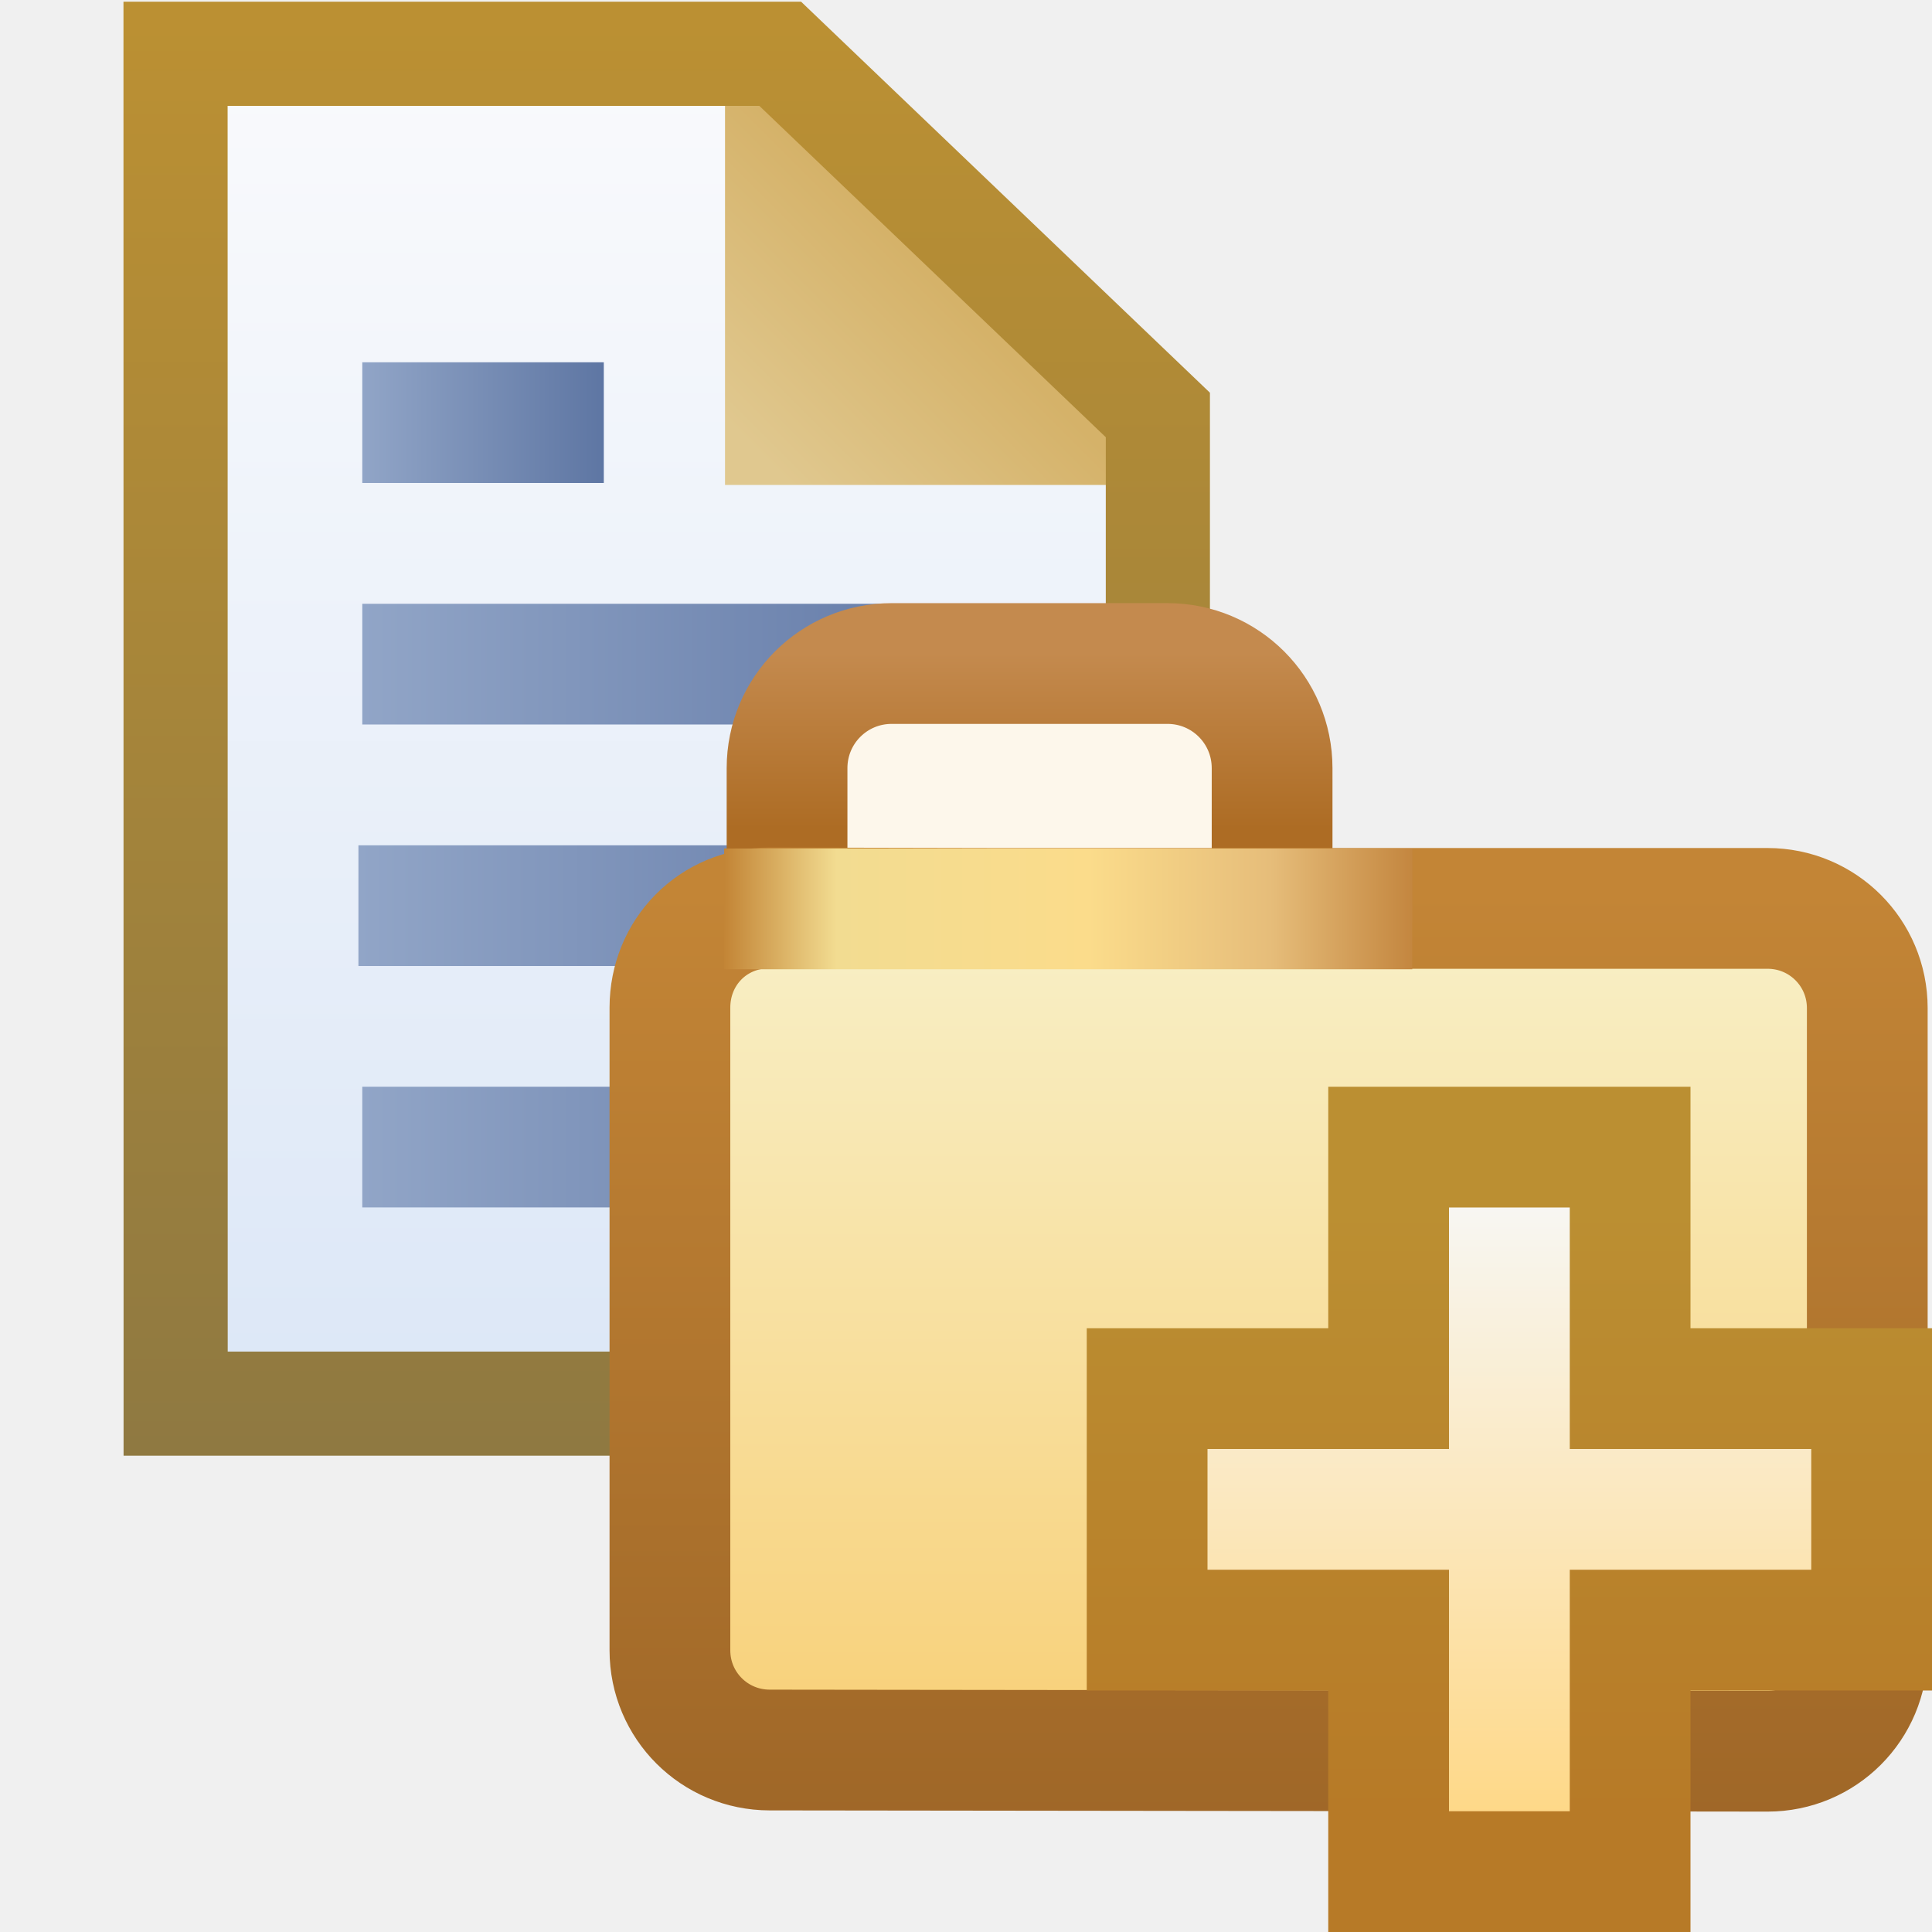
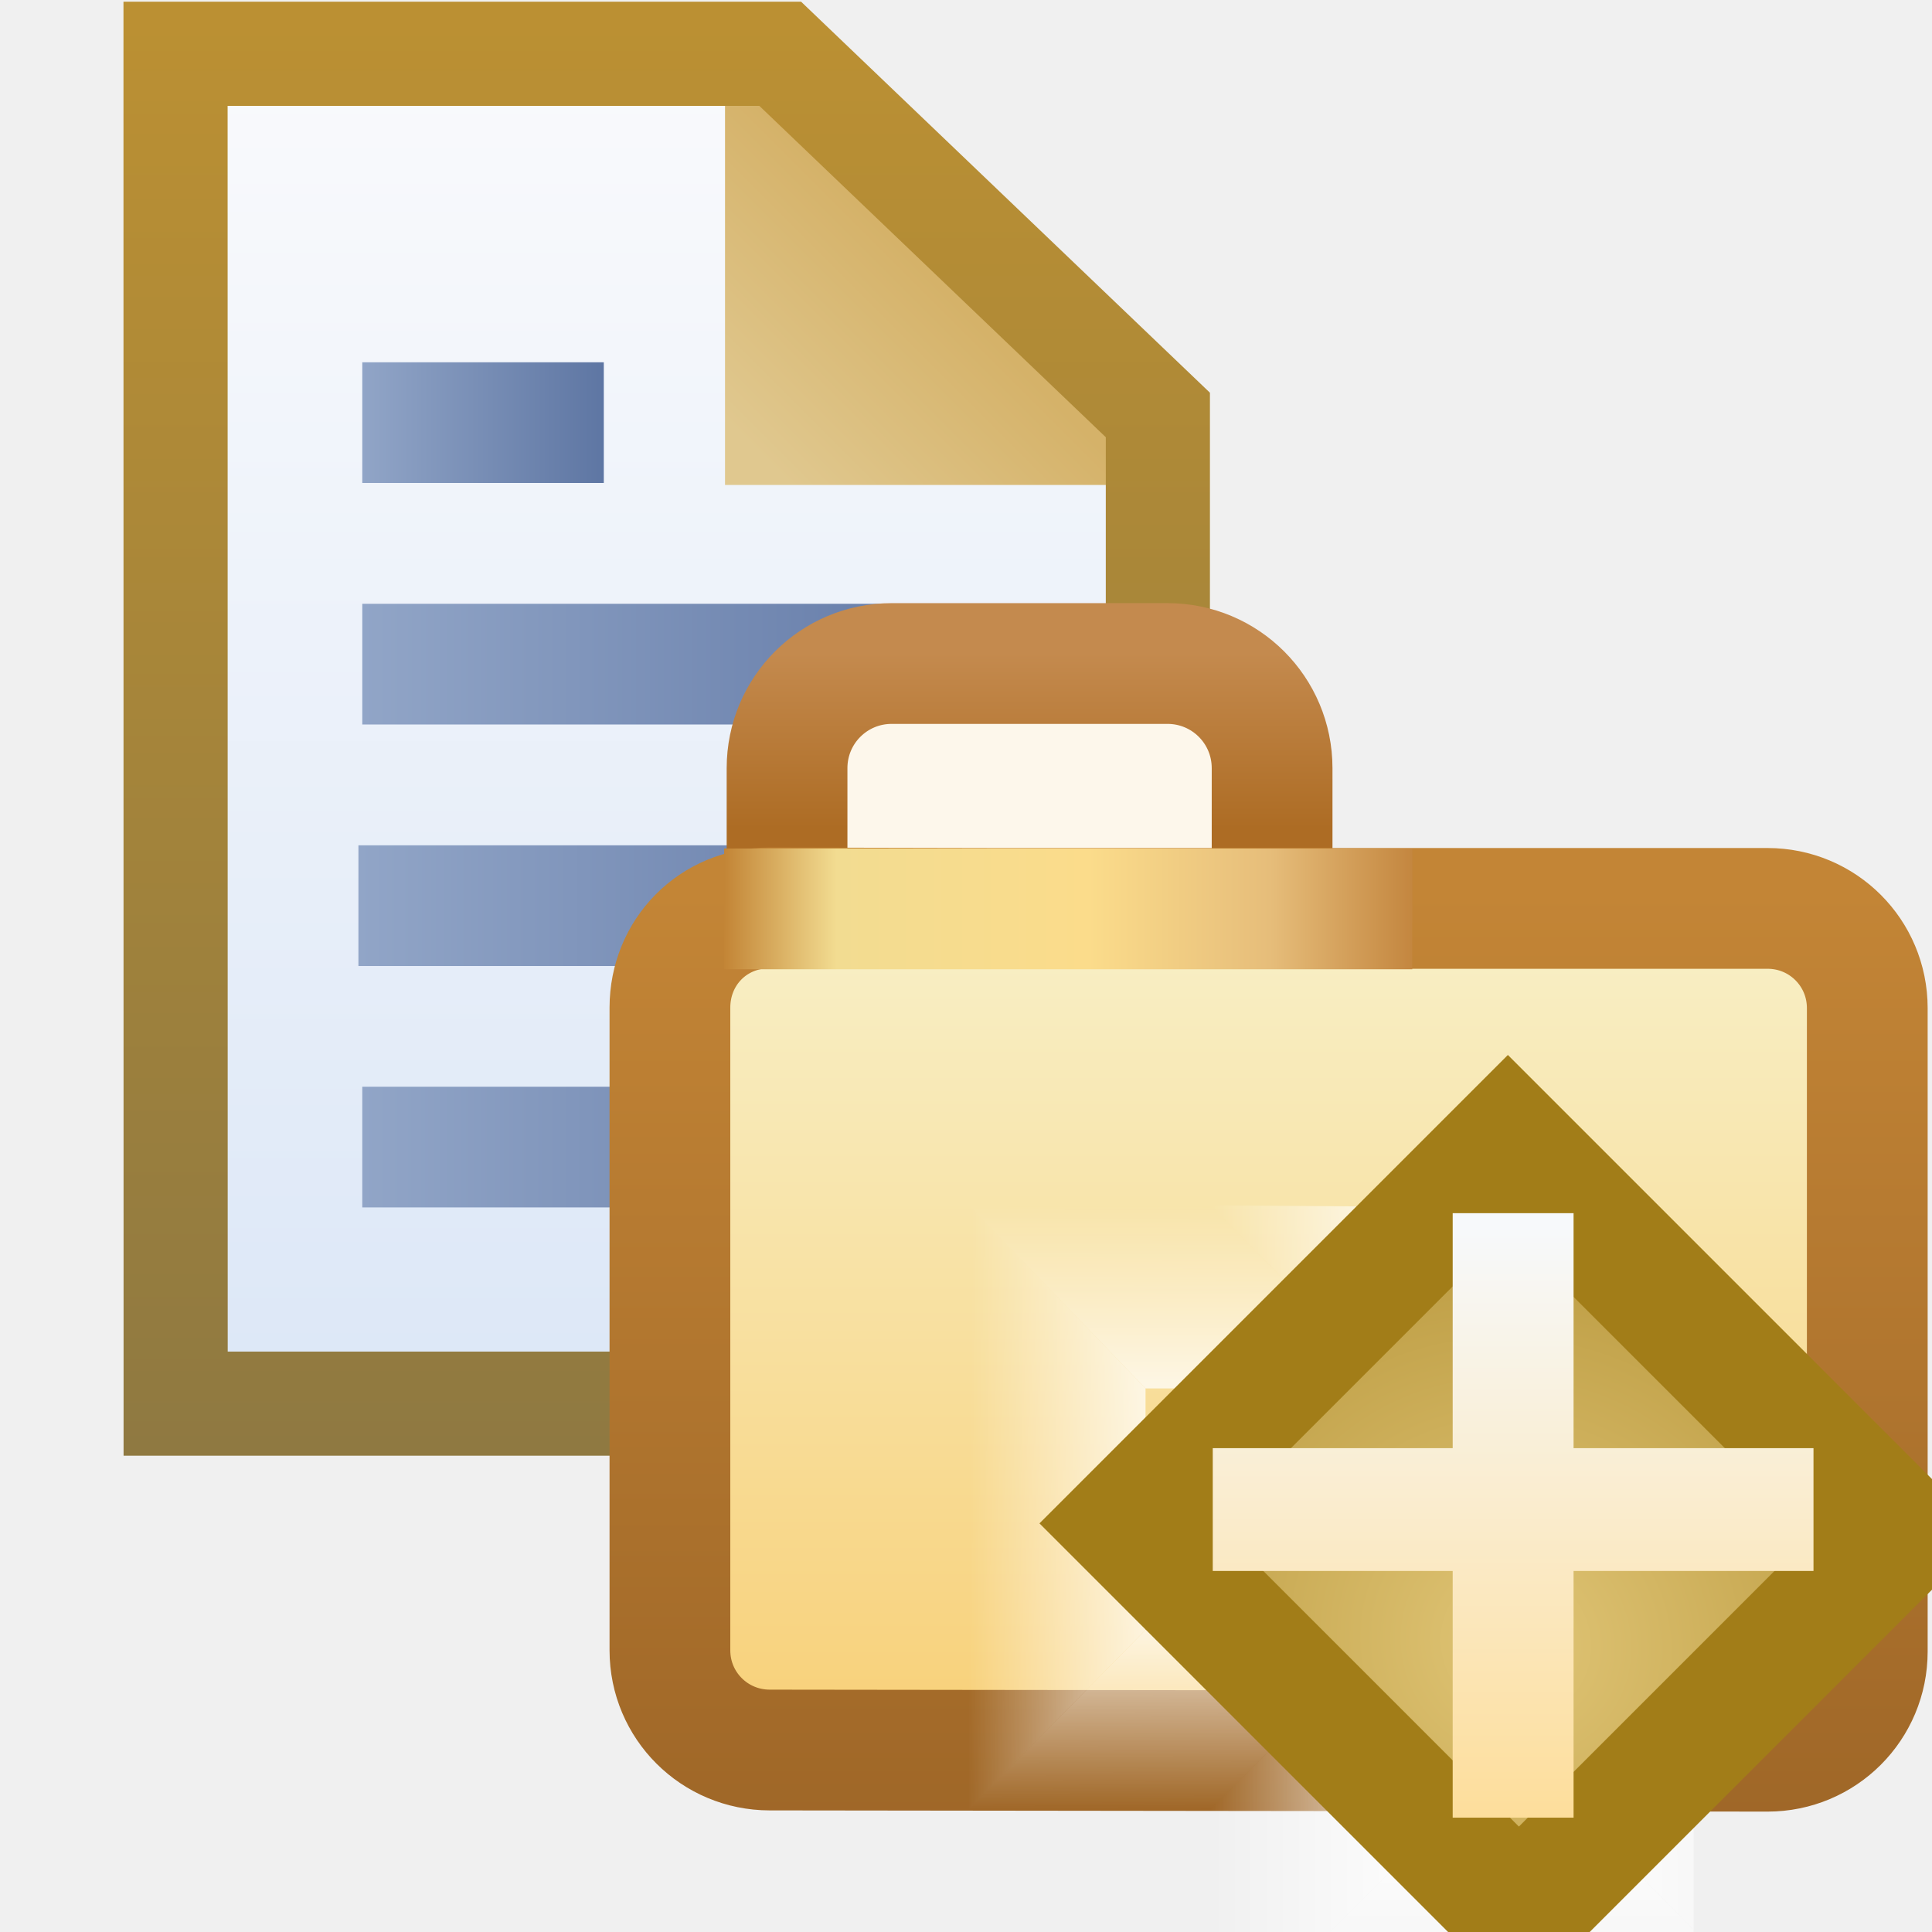
<svg xmlns="http://www.w3.org/2000/svg" xmlns:xlink="http://www.w3.org/1999/xlink" width="16" height="16" id="svg2" version="1.1">
  <defs id="defs4">
    <linearGradient id="linearGradient12028">
      <stop style="stop-color:#bb8f32;stop-opacity:1;" offset="0" id="stop12030" />
      <stop style="stop-color:#b77a27;stop-opacity:1" offset="1" id="stop12032" />
    </linearGradient>
    <linearGradient gradientTransform="translate(-1.977903,-3.363021)" xlink:href="#linearGradient4994-6" id="linearGradient4101" gradientUnits="userSpaceOnUse" x1="9.895" y1="1039.153" x2="9.895" y2="1051.838" />
    <linearGradient id="linearGradient4994-6">
      <stop id="stop4996-1" offset="0" style="stop-color:#f9fafc;stop-opacity:1;" />
      <stop id="stop4998-89" offset="1" style="stop-color:#dce7f7;stop-opacity:1" />
    </linearGradient>
    <linearGradient id="linearGradient4894-6">
      <stop id="stop4896-8" offset="0" style="stop-color:#e0c88f;stop-opacity:1" />
      <stop id="stop4898-5" offset="1" style="stop-color:#d5b269;stop-opacity:1" />
    </linearGradient>
    <linearGradient gradientTransform="translate(2.022097,-3.363022)" gradientUnits="userSpaceOnUse" y2="1041.015" x2="8.728" y1="1042.692" x1="7.051" id="linearGradient4900-1" xlink:href="#linearGradient4894-6" />
    <linearGradient id="linearGradient4902-3">
      <stop id="stop4904-2" offset="0" style="stop-color:#bb9033;stop-opacity:1" />
      <stop id="stop4906-2" offset="1" style="stop-color:#8f7941;stop-opacity:1" />
    </linearGradient>
    <linearGradient gradientTransform="translate(-1.977903,-3.363021)" gradientUnits="userSpaceOnUse" y2="1052.323" x2="10.545" y1="1038.578" x1="10.545" id="linearGradient4908-2" xlink:href="#linearGradient4902-3" />
    <linearGradient id="linearGradient4877-6">
      <stop style="stop-color:#91a5c7;stop-opacity:1;" offset="0" id="stop4879-1" />
      <stop style="stop-color:#5e76a3;stop-opacity:1" offset="1" id="stop4881-4" />
    </linearGradient>
    <linearGradient gradientTransform="matrix(0.5807301,0,0,1.147461,1.242517,-158.7025)" gradientUnits="userSpaceOnUse" y2="1043.857" x2="11" y1="1043.857" x1="7.007" id="linearGradient4867-7" xlink:href="#linearGradient4877-6" />
    <linearGradient id="linearGradient4861-1">
      <stop id="stop4863-1" offset="0" style="stop-color:#91a5c7;stop-opacity:1;" />
      <stop id="stop4865-52" offset="1" style="stop-color:#637aa7;stop-opacity:1" />
    </linearGradient>
    <linearGradient gradientTransform="matrix(0.8289874,0,0,1.147441,-0.4970333,-158.6575)" gradientUnits="userSpaceOnUse" y2="1045.857" x2="14" y1="1045.857" x1="7.007" id="linearGradient4869-17" xlink:href="#linearGradient4861-1" />
    <linearGradient id="linearGradient5141-4">
      <stop style="stop-color:#91a5c7;stop-opacity:1;" offset="0" id="stop5143-8" />
      <stop style="stop-color:#637aa7;stop-opacity:1" offset="1" id="stop5145-8" />
    </linearGradient>
    <linearGradient gradientTransform="matrix(0.8342024,0,0,1.147542,-0.5700443,-161.0341)" gradientUnits="userSpaceOnUse" y2="1049.857" x2="14" y1="1049.857" x1="7.007" id="linearGradient4875-9" xlink:href="#linearGradient5141-4" />
    <linearGradient id="linearGradient5135-7">
      <stop style="stop-color:#91a5c7;stop-opacity:1;" offset="0" id="stop5137-4" />
      <stop style="stop-color:#637aa7;stop-opacity:1" offset="1" id="stop5139-0" />
    </linearGradient>
    <linearGradient gradientTransform="matrix(1.157234,0,0,1.147522,-2.797075,-160.9891)" gradientUnits="userSpaceOnUse" y2="1051.857" x2="12.016" y1="1051.857" x1="7.007" id="linearGradient4873-1" xlink:href="#linearGradient5135-7" />
    <linearGradient y2="7.549" x2="0.938" y1="4.844" x1="0.938" gradientTransform="matrix(2.149615,0,0,2.149615,9.895319,1035.534)" gradientUnits="userSpaceOnUse" id="linearGradient6273-3" xlink:href="#linearGradient6281-8" />
    <linearGradient id="linearGradient6281-8">
      <stop style="stop-color:#f7f9fb;stop-opacity:1" offset="0" id="stop6283-0" />
      <stop style="stop-color:#ffd680;stop-opacity:1" offset="1" id="stop6285-5" />
    </linearGradient>
    <mask maskUnits="userSpaceOnUse" id="mask18836">
      <path style="font-size:medium;font-style:normal;font-variant:normal;font-weight:normal;font-stretch:normal;text-indent:0;text-align:start;text-decoration:none;line-height:normal;letter-spacing:normal;word-spacing:normal;text-transform:none;direction:ltr;block-progression:tb;writing-mode:lr-tb;text-anchor:start;baseline-shift:baseline;color:#000000;fill:#ffffff;fill-opacity:1;stroke:none;stroke-width:0.863;marker:none;visibility:visible;display:inline;overflow:visible;enable-background:accumulate;font-family:Sans;-inkscape-font-specification:Sans" d="m 1.031,1036.362 0,0.438 0,11.188 0,0.406 0.438,0 8.125,0 0.438,0 0,-0.406 0,-8.188 0,-0.188 -0.156,-0.125 -3.125,-3 -0.125,-0.125 -0.156,0 -5,0 -0.438,0 z" id="path18838" />
    </mask>
    <filter id="filter19612" x="-0.171" width="1.342" y="-0.19" height="1.38">
      <feGaussianBlur stdDeviation="0.742" id="feGaussianBlur19614" />
    </filter>
    <linearGradient id="linearGradient3967-7">
      <stop style="stop-color:#c48a4e;stop-opacity:1;" offset="0" id="stop3969-4" />
      <stop style="stop-color:#ad6c24;stop-opacity:1" offset="1" id="stop3971-0" />
    </linearGradient>
    <linearGradient xlink:href="#linearGradient3973-4" id="linearGradient18680-9" gradientUnits="userSpaceOnUse" gradientTransform="matrix(0.3144774,0,0,0.3144774,-159.0953,926.2002)" x1="538.006" y1="396.223" x2="538.006" y2="374.212" />
    <linearGradient id="linearGradient3973-4">
      <stop style="stop-color:#f8d078;stop-opacity:1" offset="0" id="stop3975-8" />
      <stop style="stop-color:#f8f0c8;stop-opacity:1" offset="1" id="stop3977-8" />
    </linearGradient>
    <linearGradient xlink:href="#linearGradient3949-45" id="linearGradient18682-2" gradientUnits="userSpaceOnUse" gradientTransform="matrix(0.3144774,0,0,0.3144774,-159.0953,926.2002)" x1="548.459" y1="398.988" x2="548.459" y2="373.771" />
    <linearGradient id="linearGradient3949-45">
      <stop id="stop3951-5" offset="0" style="stop-color:#9e6627;stop-opacity:1" />
      <stop id="stop3953-1" offset="1" style="stop-color:#c38536;stop-opacity:1" />
    </linearGradient>
    <linearGradient xlink:href="#linearGradient3955-1" id="linearGradient18677-71" gradientUnits="userSpaceOnUse" gradientTransform="matrix(0.3302586,0,0,0.3302586,-167.6063,920.6271)" x1="525.668" y1="373.229" x2="543.914" y2="373.229" />
    <linearGradient id="linearGradient3955-1">
      <stop style="stop-color:#c38536;stop-opacity:1" offset="0" id="stop3957-5" />
      <stop id="stop3959-27" offset="0.154" style="stop-color:#f2dc91;stop-opacity:1" />
      <stop id="stop3961-61" offset="0.5" style="stop-color:#fbdc8b;stop-opacity:1" />
      <stop style="stop-color:#e6bd7a;stop-opacity:1" offset="0.75" id="stop3963-4" />
      <stop style="stop-color:#ba772f;stop-opacity:1" offset="1" id="stop3965-2" />
    </linearGradient>
    <linearGradient y2="371.179" x2="531.093" y1="366.789" x1="531.093" gradientTransform="matrix(0.3302586,0,0,0.3302586,-167.8418,920.6359)" gradientUnits="userSpaceOnUse" id="linearGradient11261" xlink:href="#linearGradient3967-7" />
    <linearGradient xlink:href="#linearGradient12028" id="linearGradient12022" gradientUnits="userSpaceOnUse" x1="13" y1="1046.362" x2="13" y2="1051.362" />
+     <linearGradient y2="6.984" x2="10.008" y1="5" x1="10" gradientTransform="translate(-15.01562,1046.636)" gradientUnits="userSpaceOnUse" id="linearGradient6323" xlink:href="#linearGradient5068-6" />
+     <linearGradient id="linearGradient5068-6">
+       <stop id="stop5070-8" offset="0" style="stop-color:#ffffff;stop-opacity:1;" />
+       <stop id="stop5072-3" offset="1" style="stop-color:#ffffff;stop-opacity:0;" />
+     </linearGradient>
+     <linearGradient gradientTransform="translate(-15.01562,10.2734)" gradientUnits="userSpaceOnUse" y2="1045.347" x2="12" y1="1043.362" x1="12" id="linearGradient5084-3" xlink:href="#linearGradient5068-6" />
+     <linearGradient gradientTransform="translate(-15.01562,10.2734)" gradientUnits="userSpaceOnUse" y2="1043.347" x2="15.008" y1="1043.362" x1="13" id="linearGradient5086-8" xlink:href="#linearGradient5068-6" />
+     <linearGradient gradientTransform="translate(-15.01562,10.2734)" gradientUnits="userSpaceOnUse" y2="1042.362" x2="10.008" y1="1042.362" x1="12" id="linearGradient5082-1" xlink:href="#linearGradient5068-6" />
+     <linearGradient gradientTransform="translate(-15.01562,10.2734)" gradientUnits="userSpaceOnUse" y2="1041.347" x2="8.008" y1="1041.362" x1="10" id="linearGradient5078-8" xlink:href="#linearGradient5068-6" />
+     <linearGradient gradientTransform="translate(-15.01562,10.2734)" gradientUnits="userSpaceOnUse" y2="1038.347" x2="10.008" y1="1040.362" x1="10" id="linearGradient5076-5" xlink:href="#linearGradient5068-6" />
+     <linearGradient gradientTransform="translate(-15.01562,10.2734)" gradientUnits="userSpaceOnUse" y2="1038.347" x2="10.008" y1="1038.362" x1="12" id="linearGradient5074-2" xlink:href="#linearGradient5068-6" />
+     <linearGradient gradientTransform="translate(-15.01562,10.2734)" gradientUnits="userSpaceOnUse" y2="1043.347" x2="14" y1="1041.362" x1="14" id="linearGradient5088-1" xlink:href="#linearGradient5068-6" />
+     <radialGradient xlink:href="#linearGradient4528-9-5-7" id="radialGradient3091-1-9" gradientUnits="userSpaceOnUse" gradientTransform="matrix(1.850818,-8.813921e-6,8.4531434e-6,1.775059,644.2498,572.6361)" cx="-757.205" cy="-738.838" fx="-757.205" fy="-738.838" r="3.48" />
+     <linearGradient id="linearGradient4528-9-5-7">
+       <stop style="stop-color:#e0c576;stop-opacity:1;" offset="0" id="stop4530-0-5-0" />
+       <stop style="stop-color:#9e7916;stop-opacity:1" offset="1" id="stop4532-7-9-3" />
+     </linearGradient>
+     <linearGradient xlink:href="#linearGradient6281-8-0-1-6-6-4" id="linearGradient3093-5-2" gradientUnits="userSpaceOnUse" gradientTransform="matrix(2.319989,0,0,2.319989,10.19969,1043.185)" x1="0.938" y1="4.844" x2="0.938" y2="7.549" />
+     <linearGradient id="linearGradient6281-8-0-1-6-6-4">
+       <stop id="stop6283-0-2-2-1-2-0" offset="0" style="stop-color:#f7f9fb;stop-opacity:1" />
+       <stop id="stop6285-5-0-9-7-6-9" offset="1" style="stop-color:#ffd680;stop-opacity:1" />
+     </linearGradient>
+     <linearGradient y2="6.984" x2="10.008" y1="5" x1="10" gradientTransform="translate(-15.01562,1046.636)" gradientUnits="userSpaceOnUse" id="linearGradient6323-0" xlink:href="#linearGradient5068-6-7" />
+     <linearGradient id="linearGradient5068-6-7">
+       <stop id="stop5070-8-9" offset="0" style="stop-color:#ffffff;stop-opacity:1;" />
+       <stop id="stop5072-3-8" offset="1" style="stop-color:#ffffff;stop-opacity:0;" />
+     </linearGradient>
+     <linearGradient gradientTransform="translate(-15.01562,10.2734)" gradientUnits="userSpaceOnUse" y2="1045.347" x2="12" y1="1043.362" x1="12" id="linearGradient5084-3-5" xlink:href="#linearGradient5068-6-7" />
+     <linearGradient gradientTransform="translate(-15.01562,10.2734)" gradientUnits="userSpaceOnUse" y2="1043.347" x2="15.008" y1="1043.362" x1="13" id="linearGradient5086-8-7" xlink:href="#linearGradient5068-6-7" />
+     <linearGradient gradientTransform="translate(-15.01562,10.2734)" gradientUnits="userSpaceOnUse" y2="1042.362" x2="10.008" y1="1042.362" x1="12" id="linearGradient5082-1-2" xlink:href="#linearGradient5068-6-7" />
+     <linearGradient gradientTransform="translate(-15.01562,10.2734)" gradientUnits="userSpaceOnUse" y2="1041.347" x2="8.008" y1="1041.362" x1="10" id="linearGradient5078-8-6" xlink:href="#linearGradient5068-6-7" />
+     <linearGradient gradientTransform="translate(-15.01562,10.2734)" gradientUnits="userSpaceOnUse" y2="1038.347" x2="10.008" y1="1040.362" x1="10" id="linearGradient5076-5-4" xlink:href="#linearGradient5068-6-7" />
+     <linearGradient gradientTransform="translate(-15.01562,10.2734)" gradientUnits="userSpaceOnUse" y2="1038.347" x2="10.008" y1="1038.362" x1="12" id="linearGradient5074-2-0" xlink:href="#linearGradient5068-6-7" />
+     <linearGradient gradientTransform="translate(-15.01562,10.2734)" gradientUnits="userSpaceOnUse" y2="1043.347" x2="14" y1="1041.362" x1="14" id="linearGradient5088-1-1" xlink:href="#linearGradient5068-6-7" />
+     <radialGradient xlink:href="#linearGradient4528-9-5-7-0" id="radialGradient3091-1-9-8" gradientUnits="userSpaceOnUse" gradientTransform="matrix(1.850818,-8.813921e-6,8.4531434e-6,1.775059,644.2498,572.6361)" cx="-757.205" cy="-738.838" fx="-757.205" fy="-738.838" r="3.48" />
+     <linearGradient id="linearGradient4528-9-5-7-0">
+       <stop style="stop-color:#e0c576;stop-opacity:1;" offset="0" id="stop4530-0-5-0-1" />
+       <stop style="stop-color:#9e7916;stop-opacity:1" offset="1" id="stop4532-7-9-3-0" />
+     </linearGradient>
+     <linearGradient xlink:href="#linearGradient6281-8-0-1-6-6-4-6" id="linearGradient3093-5-2-2" gradientUnits="userSpaceOnUse" gradientTransform="matrix(2.319989,0,0,2.319989,10.19969,1043.185)" x1="0.938" y1="4.844" x2="0.938" y2="7.549" />
+     <linearGradient id="linearGradient6281-8-0-1-6-6-4-6">
+       <stop id="stop6283-0-2-2-1-2-0-8" offset="0" style="stop-color:#f7f9fb;stop-opacity:1" />
+       <stop id="stop6285-5-0-9-7-6-9-9" offset="1" style="stop-color:#ffd680;stop-opacity:1" />
+     </linearGradient>
  </defs>
  <g id="layer1" style="display:inline" transform="translate(0,-1036.362)">
    <g style="display:inline" id="layer1-8" transform="matrix(0.862505,0,0,0.862505,-1.581386,143.6482)">
      <path id="rect4001-3" d="m 3.519,1035.541 5.626,0 3.472,3.007 0,9.955 -9.098,0 z" style="fill:url(#linearGradient4101);fill-opacity:1;stroke:none;display:inline" />
      <path id="path4884" d="m 8.795,1035.078 0,4.603 4.311,0 z" style="fill:url(#linearGradient4900-1);fill-opacity:1;stroke:none;display:inline" />
      <path id="rect4001" d="m 3.519,1035.541 5.806,0 3.626,3.468 0,9.493 -9.431,0 z" style="fill:none;stroke:url(#linearGradient4908-2);stroke-width:1;stroke-linecap:butt;stroke-linejoin:miter;stroke-miterlimit:4;stroke-opacity:1;stroke-dashoffset:0;display:inline" />
      <rect y="1038.503" x="5.312" height="1.159" width="2.319" id="rect4001-1" style="fill:url(#linearGradient4867-7);fill-opacity:1;stroke:none;display:inline" />
      <rect y="1040.822" x="5.312" height="1.159" width="5.797" id="rect4001-1-7" style="fill:url(#linearGradient4869-17);fill-opacity:1;stroke:none;display:inline" />
      <rect y="1043.141" x="5.275" height="1.159" width="5.834" id="rect4001-1-7-4-0" style="fill:url(#linearGradient4875-9);fill-opacity:1;stroke:none;display:inline" />
      <rect y="1045.459" x="5.312" height="1.159" width="5.797" id="rect4001-1-7-4-0-9" style="fill:url(#linearGradient4873-1);fill-opacity:1;stroke:none;display:inline" />
    </g>
    <g id="g18830" mask="url(#mask18836)" style="filter:url(#filter19612);stroke:#ffffff;stroke-width:2;stroke-miterlimit:4;stroke-dasharray:none;stroke-linejoin:round;stroke-linecap:round">
      <g id="g18690-8" style="display:inline;fill:#ffffff;stroke:#ffffff;stroke-width:2;stroke-miterlimit:4;stroke-dasharray:none;stroke-linejoin:round;stroke-linecap:round">
        <path style="fill:#ffffff;fill-opacity:1;stroke:#ffffff;stroke-width:2;stroke-linecap:round;stroke-linejoin:round;stroke-miterlimit:4;stroke-opacity:1;stroke-dashoffset:0;display:inline;stroke-dasharray:none" d="m 7.416,1041.732 2.283,0 c 0.48,0 0.867,0.387 0.867,0.867 l 0,3.757 c 0,0.48 -0.387,0.867 -0.867,0.867 l -2.283,0 c -0.48,0 -0.867,-0.387 -0.867,-0.867 l 0,-3.757 c 0,-0.48 0.387,-0.867 0.867,-0.867 z" id="rect13693-3-3" />
        <path style="fill:#ffffff;fill-opacity:1;stroke:#ffffff;stroke-width:2;stroke-linecap:round;stroke-linejoin:round;stroke-miterlimit:4;stroke-opacity:1;stroke-dashoffset:0;stroke-dasharray:none" d="m 8.167,1043.452 6.678,0 c 0.48,0 0.867,0.387 0.867,0.867 l 0,5.924 c 0,0.48 -0.387,0.868 -0.867,0.867 l -8.678,-0.01 c -0.48,-6e-4 -0.867,-0.387 -0.867,-0.867 l 0,-5.917 c 0,-0.48 0.7,-0.867 0.867,-0.867 z" id="rect13693-4" />
        <path style="fill:#ffffff;stroke:#ffffff;stroke-width:2;stroke-linecap:round;stroke-linejoin:round;stroke-miterlimit:4;stroke-opacity:1;stroke-dasharray:none" d="m 5.997,1043.452 5.699,0" id="path13797-1" />
      </g>
    </g>
    <path id="rect13693-3" d="m 7.385,1041.857 2.283,0 c 0.48,0 0.867,0.387 0.867,0.867 l 0,3.757 c 0,0.48 -0.387,0.867 -0.867,0.867 l -2.283,0 c -0.48,0 -0.867,-0.387 -0.867,-0.867 l 0,-3.757 c 0,-0.48 0.387,-0.867 0.867,-0.867 z" style="fill:#fdf7eb;fill-opacity:1;stroke:url(#linearGradient11261);stroke-width:1;stroke-linecap:round;stroke-linejoin:round;stroke-miterlimit:4;stroke-opacity:1;stroke-dasharray:none;stroke-dashoffset:0;display:inline" />
    <path id="rect13693" d="m 8.279,1043.885 6.359,0 c 0.457,0 0.826,0.368 0.826,0.826 l 0,5.328 c 0,0.457 -0.368,0.826 -0.826,0.826 l -8.264,-0.01 c -0.457,-6e-4 -0.826,-0.368 -0.826,-0.826 l 0,-5.322 c 0,-0.457 0.354,-0.826 0.826,-0.826 z" style="fill:url(#linearGradient18680-9);fill-opacity:1;stroke:url(#linearGradient18682-2);stroke-width:1;stroke-linecap:round;stroke-linejoin:round;stroke-miterlimit:4;stroke-opacity:1;stroke-dasharray:none;stroke-dashoffset:0;display:inline" />
    <path id="path13797" d="m 5.997,1043.889 5.699,0" style="fill:none;stroke:url(#linearGradient18677-71);stroke-width:1;stroke-linecap:butt;stroke-linejoin:miter;stroke-miterlimit:4;stroke-opacity:1;stroke-dasharray:none;display:inline" />
-     <path style="font-size:medium;font-style:normal;font-variant:normal;font-weight:normal;font-stretch:normal;text-indent:0;text-align:start;text-decoration:none;line-height:normal;letter-spacing:normal;word-spacing:normal;text-transform:none;direction:ltr;block-progression:tb;writing-mode:lr-tb;text-anchor:start;baseline-shift:baseline;color:#000000;fill:url(#linearGradient12022);fill-opacity:1;stroke:none;stroke-width:1;marker:none;visibility:visible;display:inline;overflow:visible;enable-background:accumulate;font-family:Sans;-inkscape-font-specification:Sans" d="m 11,1045.362 0,2 -2,0 0,3 2,0 0,2 3,0 0,-2 2,0 0,-3 -2,0 0,-2 z" id="path5581-5-4" />
-     <path id="path5581-5" d="m 12,1046.362 1,0 0,2 2,0 0,1 -2,0 0,2 -1,0 0,-2 -2,0 0,-1 2,0 z" style="fill:url(#linearGradient6273-3);fill-opacity:1;stroke:none;display:inline" />
+     <g id="g3099">
+       <g style="display:inline" id="g6432" transform="translate(15.03379,-2.275888)">
+         <path style="fill:url(#linearGradient6323-0);fill-opacity:1;stroke:none;display:inline" d="m -7.008,1053.62 2,0 1.492,-1.484 -2.031,0 z" id="path5581-1-1" />
+         <path style="fill:url(#linearGradient5084-3-5);fill-opacity:1;stroke:none;display:inline" d="m -5.008,1055.62 4,0 0,-1 -0.477,-0.484 -2.031,0 z" id="path5581-1-1-8" />
+         <path style="fill:url(#linearGradient5086-8-7);fill-opacity:1;stroke:none;display:inline" d="m -1.484,1052.136 0,2 0.477,0.484 0,-2 z" id="path5581-1-1-7" />
+         <path style="fill:url(#linearGradient5082-1-2);fill-opacity:1;stroke:none;display:inline" d="m -5.008,1053.62 0,2 1.492,-1.484 0,-2 z" id="path5581-1-1-6" />
+         <path style="fill:url(#linearGradient5078-8-6);fill-opacity:1;stroke:none;display:inline" d="m -7.008,1048.62 0,5 1.461,-1.484 0,-2 z" id="path5581-1-1-1" />
+         <path style="fill:url(#linearGradient5076-5-4);fill-opacity:1;stroke:none;display:inline" d="m -5.008,1048.62 -2,0 1.461,1.516 2.031,0 z" id="path5581-1-1-89" />
+         <path style="fill:url(#linearGradient5074-2-0);fill-opacity:1;stroke:none;display:inline" d="m -5.008,1048.62 0,0 1.504,1.527 0,-1.516 z" id="path5581-1-1-2" />
+         <path style="fill:url(#linearGradient5088-1-1);fill-opacity:1;stroke:none;display:inline" d="m -1.012,1052.136 -0.473,0 0.477,0.484 -0.004,0 z" id="path5581-1-1-79" />
+         <g style="display:inline" id="g4514" transform="translate(-5.536708,-5.624035)">
+           <g id="g4522" transform="translate(-9.9375,0)">
+             <rect style="fill:url(#radialGradient3091-1-9-8);fill-opacity:1;stroke:#a27d18;stroke-width:1.032;stroke-miterlimit:4;stroke-opacity:1;stroke-dasharray:none;display:inline" id="rect3910" width="4.583" height="4.454" x="-758.823" y="-740.411" transform="matrix(-0.7071068,-0.7071068,0.7071068,-0.7071068,0,0)" />
+             <path id="path5581-5-5" d="m 12.471,1054.309 1.001,0 0,1.946 1.987,0 0,1.017 -1.987,0 0,2.043 -1.001,0 0,-2.043 -1.987,0 0,-1.017 1.987,0 z" style="fill:url(#linearGradient3093-5-2-2);fill-opacity:1;stroke:none;display:inline" />
+           </g>
+         </g>
+       </g>
+     </g>
  </g>
</svg>
